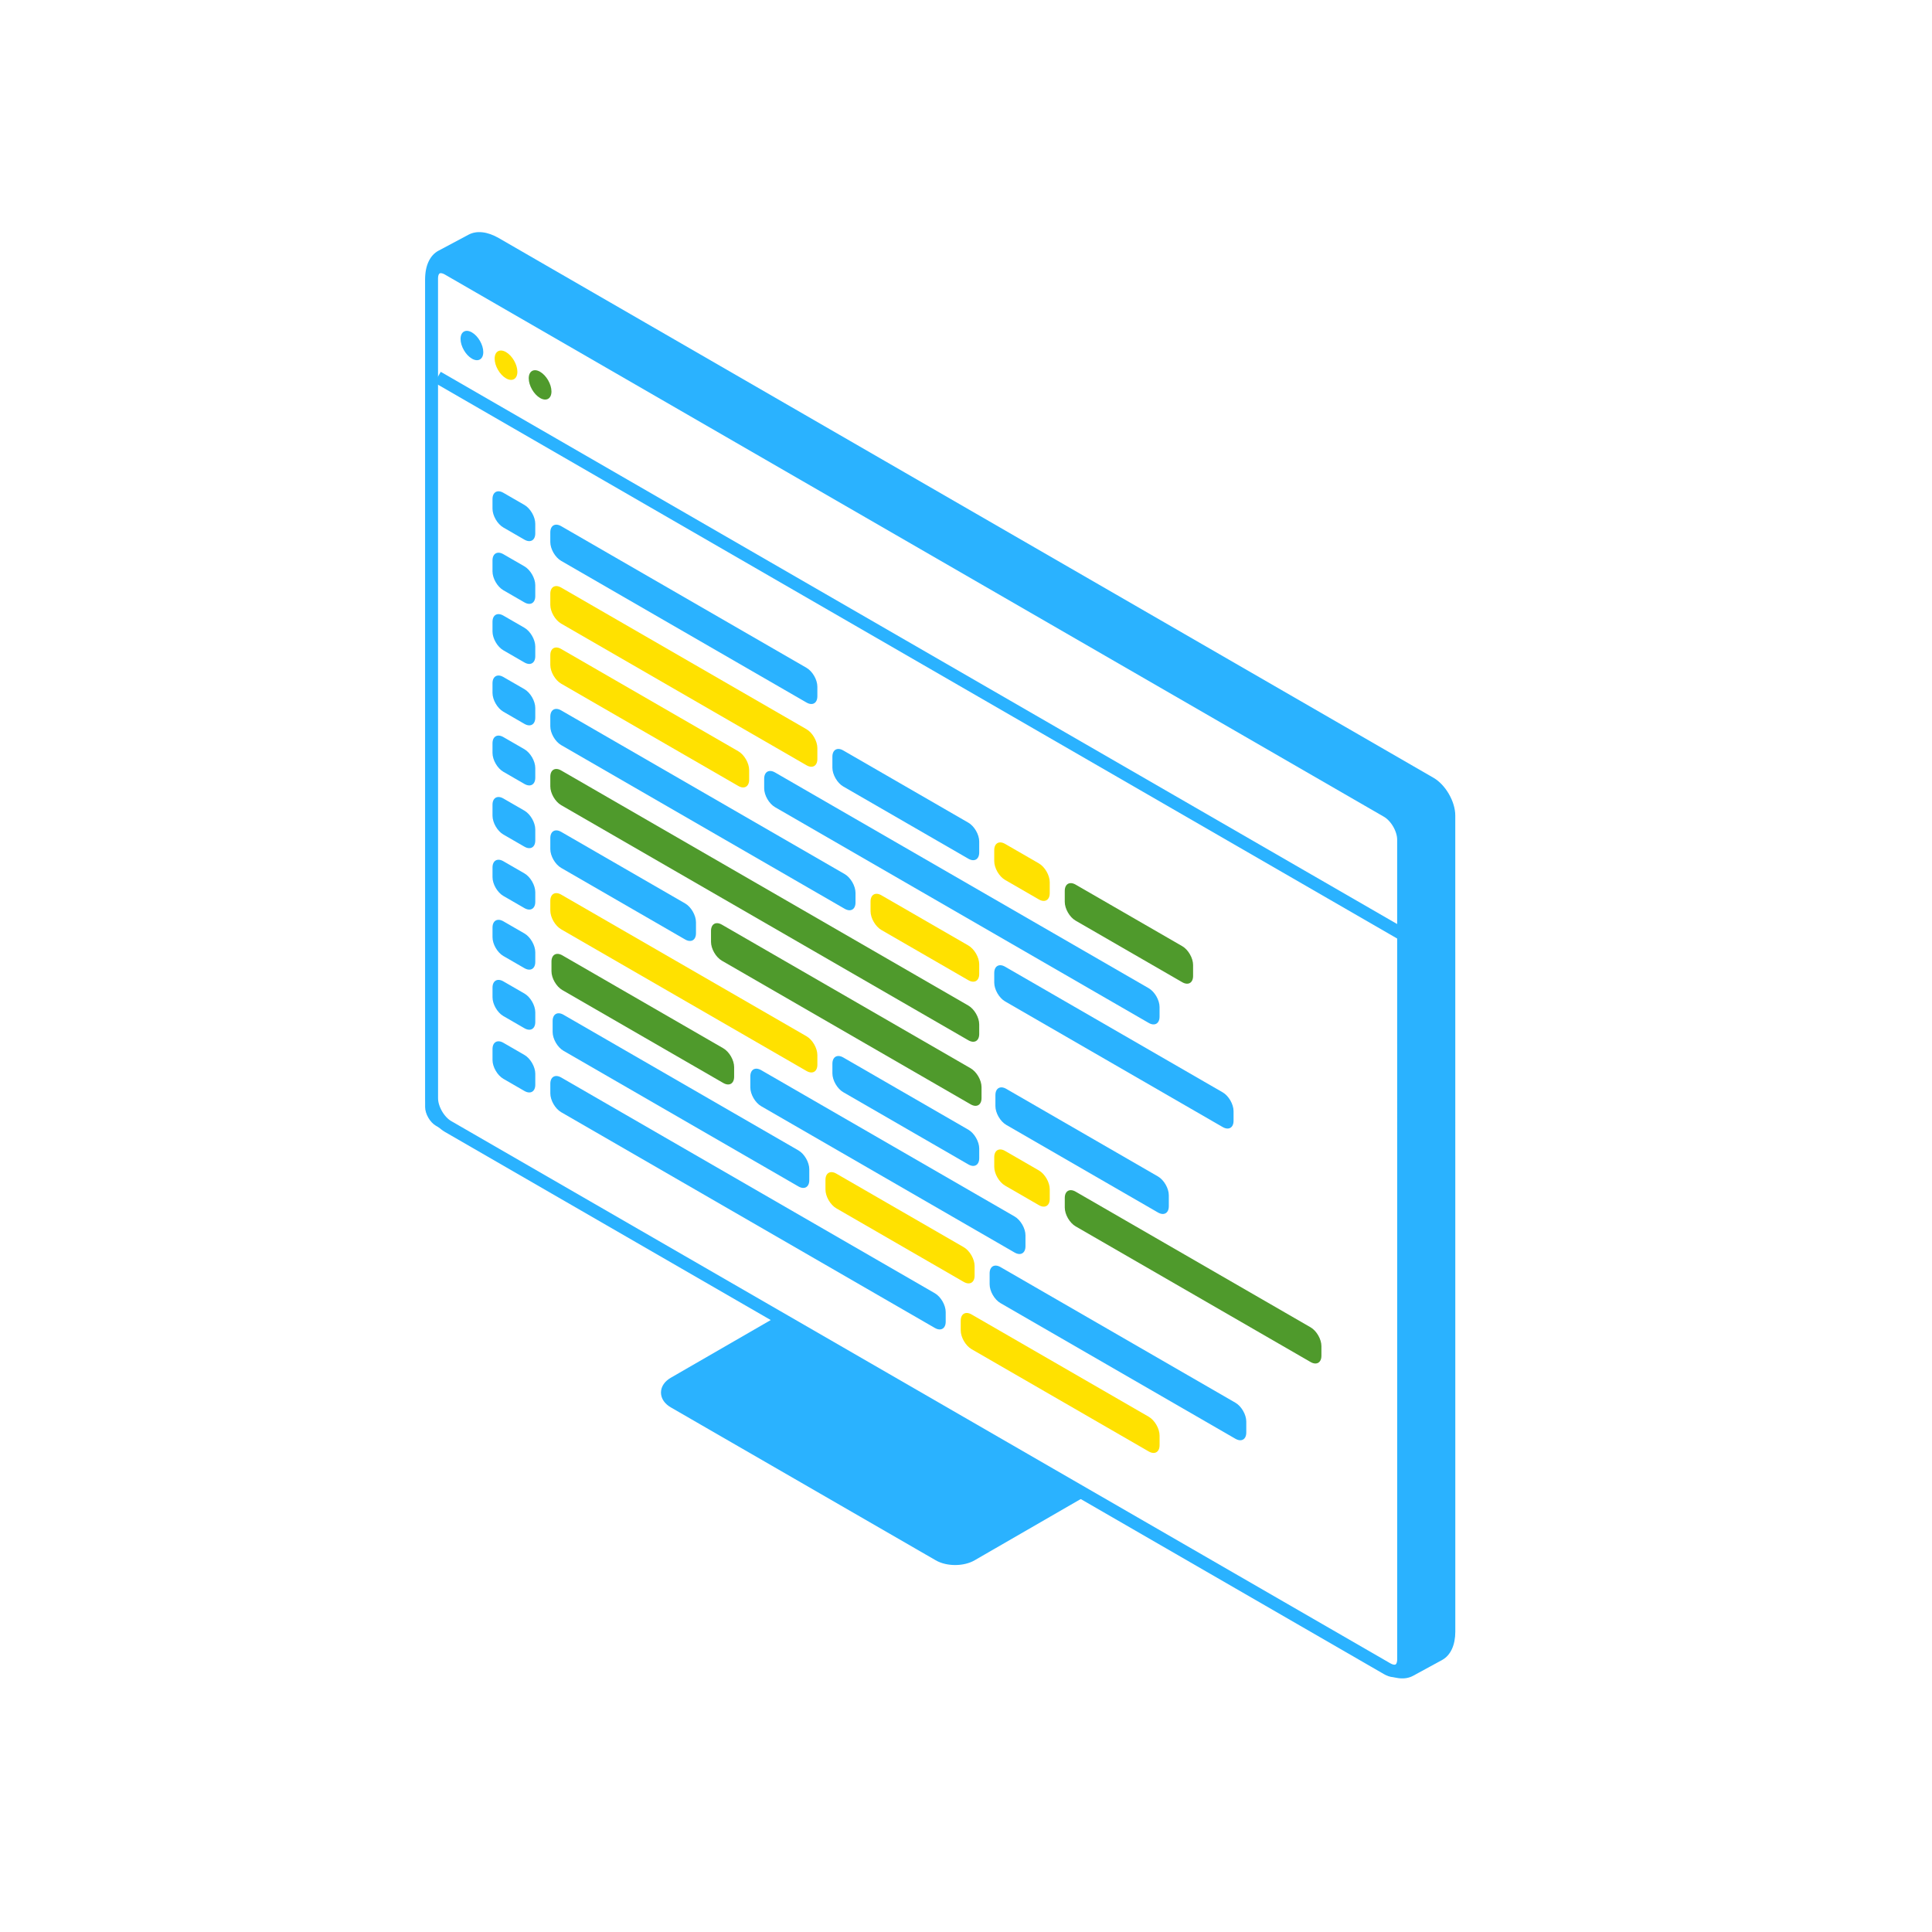
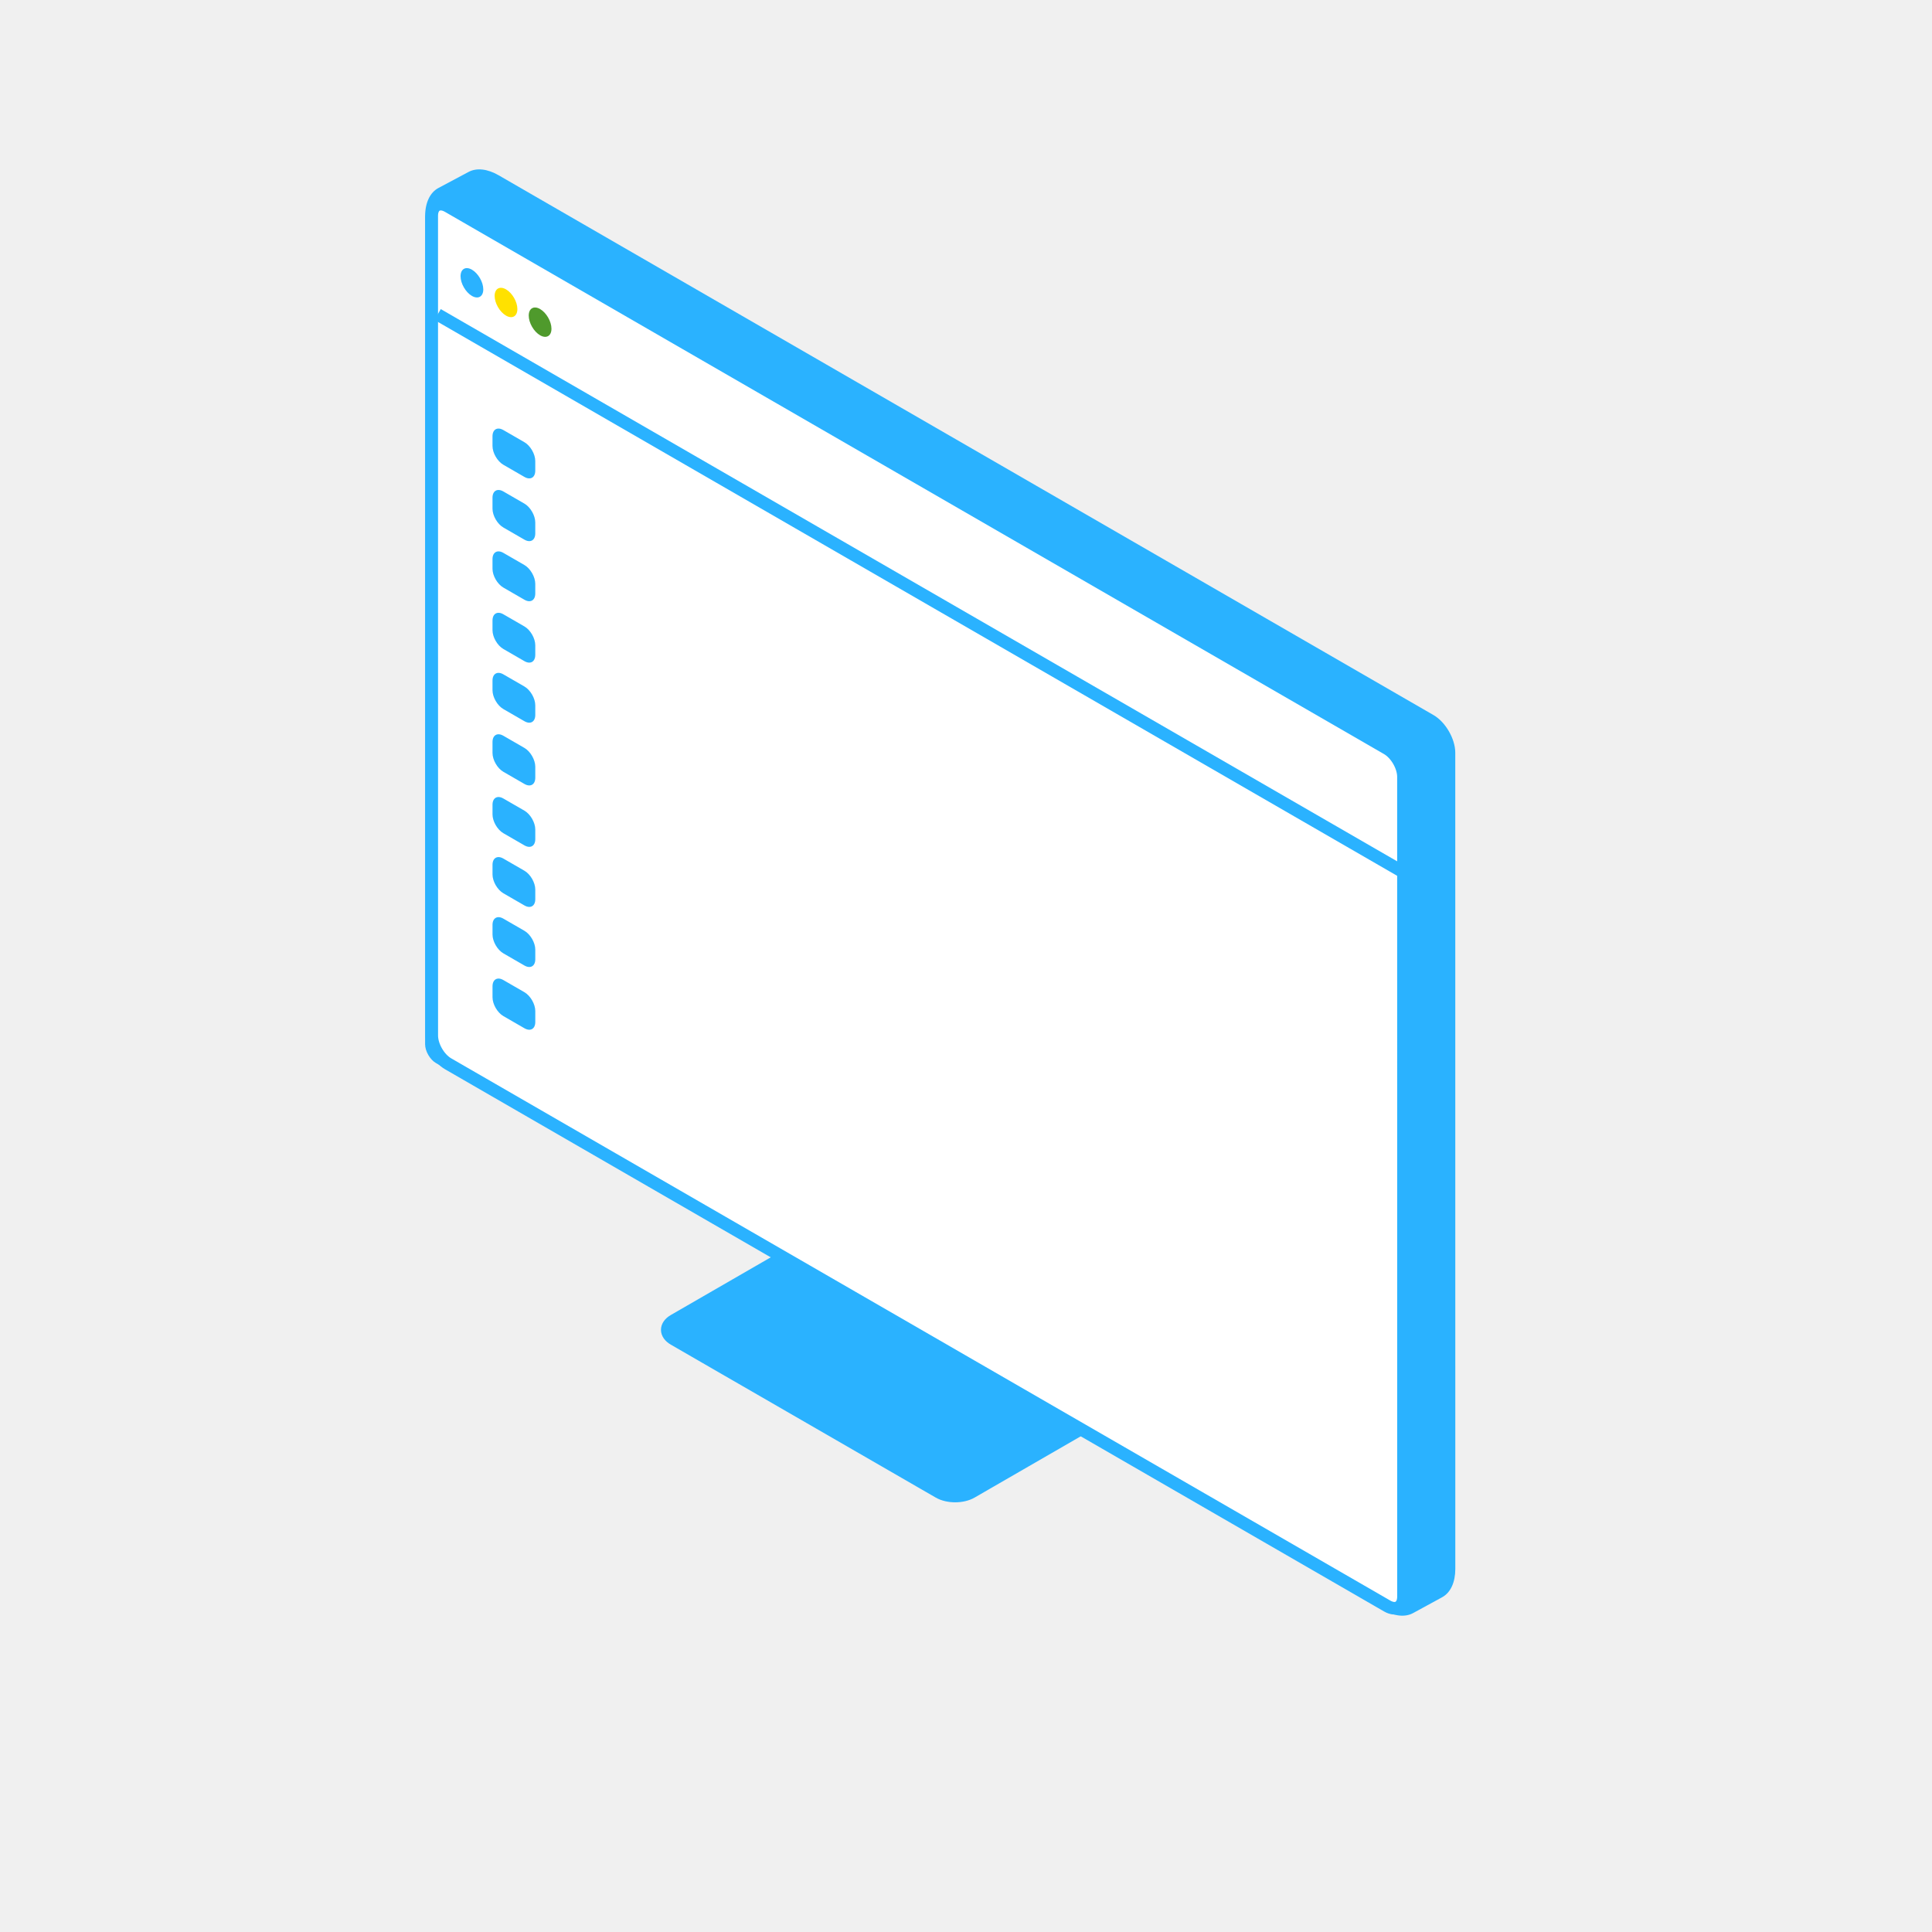
- <svg xmlns="http://www.w3.org/2000/svg" width="154" height="154" viewBox="0 0 154 154" fill="none">
-   <g clip-path="url(#clip0_1811_10)">
-     <rect width="154" height="154" fill="white" />
-     <path d="M92.816 115.059L77.436 123.939C76.718 124.353 75.555 124.353 74.837 123.939L53.724 111.751C53.006 111.337 53.006 110.665 53.724 110.251L69.104 101.372C69.821 100.957 70.984 100.957 71.702 101.371L92.816 113.559C93.533 113.974 93.533 114.645 92.816 115.059Z" fill="#2AB2FF" stroke="#2AB2FF" />
-     <path d="M114.954 132.316C115.624 131.95 116.003 131.134 116.003 130.054L116 65C116 63.895 115.225 62.552 114.268 62L39.752 18.974C38.857 18.458 37.997 18.361 37.352 18.705L34.949 19.985C34.27 20.347 33.886 21.166 33.886 22.254L33.886 88.238C33.886 88.79 34.274 89.462 34.752 89.738L110.228 133.314C111.13 133.835 111.997 133.929 112.643 133.576L114.954 132.316Z" fill="#2AB2FF" />
-     <path d="M111.87 132.265L111.868 66.924C111.868 66.095 111.286 65.088 110.569 64.674L35.714 21.452C34.996 21.038 34.415 21.374 34.415 22.202L34.418 87.544C34.418 88.373 34.999 89.38 35.717 89.794L110.571 133.015C111.289 133.43 111.87 133.094 111.87 132.265Z" fill="white" stroke="#2AB2FF" />
-     <path d="M112.526 74.902L34.883 30.071" stroke="#2AB2FF" />
-     <circle r="1.046" transform="matrix(0.866007 0.500033 3.76274e-05 1 37.6167 27.5417)" fill="#2AB2FF" />
-     <ellipse rx="1.046" ry="1.046" transform="matrix(0.866007 0.500033 3.76469e-05 1 40.3342 29.1108)" fill="#FFE100" />
-     <ellipse rx="1.046" ry="1.046" transform="matrix(0.866007 0.500033 3.76469e-05 1 43.0516 30.6799)" fill="#4F9A2C" />
-     <rect width="3.937" height="2.873" rx="1" transform="matrix(0.866007 0.500033 3.76683e-05 1 39.257 43.6743)" fill="#2AB2FF" />
-     <rect width="3.937" height="2.767" rx="1" transform="matrix(0.866007 0.500033 3.76683e-05 1 39.2579 68.1487)" fill="#2AB2FF" />
-     <rect width="3.937" height="2.767" rx="1" transform="matrix(0.866007 0.500033 3.76683e-05 1 39.2574 53.4641)" fill="#2AB2FF" />
-     <rect width="3.937" height="2.767" rx="1" transform="matrix(0.866007 0.500033 3.76683e-05 1 39.2581 72.9371)" fill="#2AB2FF" />
-     <rect width="3.937" height="2.873" rx="1" transform="matrix(0.866007 0.500033 3.76683e-05 1 39.2577 63.1474)" fill="#2AB2FF" />
-     <rect width="3.937" height="2.873" rx="1" transform="matrix(0.866007 0.500033 3.76683e-05 1 39.2585 82.6205)" fill="#2AB2FF" />
-     <rect width="3.937" height="2.767" rx="1" transform="matrix(0.866007 0.500033 3.76683e-05 1 39.2575 58.2525)" fill="#2AB2FF" />
-     <rect width="3.937" height="2.767" rx="1" transform="matrix(0.866007 0.500033 3.76683e-05 1 39.2583 77.7256)" fill="#2AB2FF" />
-     <rect width="3.937" height="2.767" rx="1" transform="matrix(0.866007 0.500033 3.76683e-05 1 39.2571 48.5692)" fill="#2AB2FF" />
-     <rect width="3.937" height="2.767" rx="1" transform="matrix(0.866007 0.500033 3.7683e-05 1 39.2567 38.7795)" fill="#2AB2FF" />
-     <rect width="24.581" height="2.873" rx="1" transform="matrix(0.866007 0.500033 3.76683e-05 1 43.8646 46.3347)" fill="#FFE100" />
-     <rect width="24.581" height="2.767" rx="1" transform="matrix(0.866007 0.500033 3.76683e-05 1 43.8655 70.8091)" fill="#FFE100" />
-     <rect width="18.303" height="2.767" rx="1" transform="matrix(0.866007 0.500033 3.76683e-05 1 43.8647 51.2296)" fill="#FFE100" />
-     <rect width="18.303" height="2.767" rx="1" transform="matrix(-0.866007 -0.500033 -3.77413e-05 -1 92.4302 116.195)" fill="#FFE100" />
-     <rect width="13.727" height="2.767" rx="1" transform="matrix(0.866007 0.500033 3.76683e-05 1 65.798 93.0497)" fill="#FFE100" />
-     <rect width="5.108" height="2.873" rx="1" transform="matrix(0.866007 0.500033 3.76683e-05 1 79.2509 66.7668)" fill="#FFE100" />
-     <rect width="5.108" height="2.767" rx="1" transform="matrix(0.866007 0.500033 3.76683e-05 1 79.2518 91.2412)" fill="#FFE100" />
-     <rect width="10.003" height="2.767" rx="1" transform="matrix(0.866007 0.500033 3.76683e-05 1 69.391 70.8633)" fill="#FFE100" />
-     <rect width="24.9" height="2.873" rx="1" transform="matrix(0.866007 0.500033 3.76683e-05 1 56.6744 73.2038)" fill="#4F9A2C" />
-     <rect width="16.813" height="2.767" rx="1" transform="matrix(0.866007 0.500033 3.76683e-05 1 43.9578 75.6508)" fill="#4F9A2C" />
-     <rect width="24.581" height="2.767" rx="1" transform="matrix(0.866007 0.500033 3.76683e-05 1 43.8644 41.4399)" fill="#2AB2FF" />
-     <rect width="13.514" height="2.873" rx="1" transform="matrix(0.866007 0.500033 3.76683e-05 1 66.3497 59.3176)" fill="#2AB2FF" />
-     <rect width="13.514" height="2.767" rx="1" transform="matrix(0.866007 0.500033 3.76683e-05 1 66.3506 83.792)" fill="#2AB2FF" />
-     <rect width="28.092" height="2.767" rx="1" transform="matrix(0.866007 0.500033 3.76683e-05 1 43.865 56.1245)" fill="#2AB2FF" />
-     <rect width="13.408" height="2.873" rx="1" transform="matrix(0.866007 0.500033 3.76683e-05 1 43.8653 65.8078)" fill="#2AB2FF" />
-     <rect width="39.478" height="2.767" rx="1" transform="matrix(0.866007 0.500033 3.76683e-05 1 43.8651 60.9129)" fill="#4F9A2C" />
-     <rect width="36.392" height="2.767" rx="1" transform="matrix(0.866007 0.500033 3.76683e-05 1 60.9129 61.0732)" fill="#2AB2FF" />
-     <rect width="36.392" height="2.767" rx="1" transform="matrix(-0.866007 -0.500033 -3.77413e-05 -1 75.3821 106.351)" fill="#2AB2FF" />
-     <rect width="11.812" height="2.873" rx="1" transform="matrix(0.866007 0.500033 3.76683e-05 1 84.8722 70.0126)" fill="#4F9A2C" />
-     <rect width="23.623" height="2.873" rx="1" transform="matrix(0.866007 0.500033 3.76683e-05 1 44.0501 80.386)" fill="#2AB2FF" />
-     <rect width="23.623" height="2.873" rx="1" transform="matrix(0.866007 0.500033 3.76683e-05 1 78.8836 100.499)" fill="#2AB2FF" />
-     <rect width="25.326" height="2.873" rx="1" transform="matrix(0.866007 0.500033 3.76683e-05 1 59.808 84.8026)" fill="#2AB2FF" />
-     <rect width="23.623" height="2.767" rx="1" transform="matrix(0.866007 0.500033 3.76683e-05 1 84.8731 94.4869)" fill="#4F9A2C" />
-     <rect width="22.027" height="2.767" rx="1" transform="matrix(0.866007 0.500033 3.76683e-05 1 79.2513 76.5566)" fill="#2AB2FF" />
-     <rect width="15.961" height="2.873" rx="1" transform="matrix(0.866007 0.500033 3.76683e-05 1 79.3438 86.2931)" fill="#2AB2FF" />
+ <svg xmlns="http://www.w3.org/2000/svg" id="eeUv6129uEb1" viewBox="0 0 154 154" shape-rendering="geometricPrecision" text-rendering="geometricPrecision">
+   <g id="eeUv6129uEb2" transform="translate(0-5)">
+     <path d="M92.816,115.059l-15.38,8.88c-.718.414-1.881.414-2.598,0L53.724,111.751c-.717-.414-.718-1.086,0-1.5l15.38-8.879c.717-.415,1.881-.415,2.598-.001l21.114,12.188c.718.415.718,1.086 0,1.5Z" fill="#2ab2ff" stroke="#2ab2ff" />
+     <path d="M114.954,132.316c.67-.366,1.049-1.182,1.049-2.262L116,65c0-1.105-.775-2.448-1.732-3L39.752,18.974c-.895-.517-1.756-.614-2.401-.27l-2.403,1.28c-.679.362-1.063,1.181-1.063,2.269v65.984c0,.552.388,1.224.866,1.5L110.228,133.314c.902.521,1.769.615,2.415.262l2.311-1.26Z" fill="#2ab2ff" />
+     <path d="M111.87,132.265l-.002-65.341c0-.828-.582-1.836-1.299-2.25L35.714,21.452c-.717-.414-1.299-.079-1.299.75l.003,65.342c0,.828.582,1.836,1.299,2.25L110.571,133.015c.718.415,1.299.079,1.299-.75Z" fill="#fff" stroke="#2ab2ff" />
+     <path d="M112.526,74.902L34.883,30.071" fill="none" stroke="#2ab2ff" />
+     <circle r="1.046" transform="matrix(.866007 0.500033 0.000038 1.000001 37.6167 27.5417)" fill="#2ab2ff" />
+     <ellipse rx="1.046" ry="1.046" transform="matrix(.866007 0.500033 0.000038 1.000001 40.3342 29.1108)" fill="#ffe100" />
+     <ellipse rx="1.046" ry="1.046" transform="matrix(.866007 0.500033 0.000038 1.000001 43.0516 30.6799)" fill="#4f9a2c" />
+     <rect width="3.937" height="2.873" rx="1" ry="1" transform="matrix(.866007 0.500033 0.000038 1.000001 39.257 43.6743)" fill="#2ab2ff" />
+     <rect width="3.937" height="2.767" rx="1" ry="1" transform="matrix(.866007 0.500033 0.000038 1.000001 39.2579 68.1487)" fill="#2ab2ff" />
+     <rect width="3.937" height="2.767" rx="1" ry="1" transform="matrix(.866007 0.500033 0.000038 1.000001 39.2574 53.4641)" fill="#2ab2ff" />
+     <rect width="3.937" height="2.767" rx="1" ry="1" transform="matrix(.866007 0.500033 0.000038 1.000001 39.2581 72.9371)" fill="#2ab2ff" />
+     <rect width="3.937" height="2.873" rx="1" ry="1" transform="matrix(.866007 0.500033 0.000038 1.000001 39.2577 63.1474)" fill="#2ab2ff" />
+     <rect width="3.937" height="2.873" rx="1" ry="1" transform="matrix(.866007 0.500033 0.000038 1.000001 39.2585 82.6205)" fill="#2ab2ff" />
+     <rect width="3.937" height="2.767" rx="1" ry="1" transform="matrix(.866007 0.500033 0.000038 1.000001 39.2575 58.2525)" fill="#2ab2ff" />
+     <rect width="3.937" height="2.767" rx="1" ry="1" transform="matrix(.866007 0.500033 0.000038 1.000001 39.2583 77.7256)" fill="#2ab2ff" />
+     <rect width="3.937" height="2.767" rx="1" ry="1" transform="matrix(.866007 0.500033 0.000038 1.000001 39.2571 48.5692)" fill="#2ab2ff" />
+     <rect width="3.937" height="2.767" rx="1" ry="1" transform="matrix(.866007 0.500033 0.000038 1.000001 39.2567 38.7795)" fill="#2ab2ff" />
+     <g transform="translate(.346712 0)">
+       <rect id="eeUv6129uEb21" width="18.303" height="2.767" rx="1" ry="1" transform="matrix(-.866007-.500033-.000038-1.000001 92.4302 116.195)" opacity="0" fill="#ffe100" />
+       <rect id="eeUv6129uEb22" width="36.392" height="2.767" rx="1" ry="1" transform="matrix(-.866007-.500033-.000038-1.000001 75.3821 106.351)" opacity="0" fill="#2ab2ff" />
+       <rect id="eeUv6129uEb23" width="23.623" height="2.873" rx="1" ry="1" transform="matrix(.866007 0.500033 0.000038 1.000001 78.8836 100.499)" opacity="0" fill="#2ab2ff" />
+       <rect id="eeUv6129uEb24" width="13.727" height="2.767" rx="1" ry="1" transform="matrix(.866007 0.500033 0.000038 1.000001 65.798 93.0497)" opacity="0" fill="#ffe100" />
+       <rect id="eeUv6129uEb25" width="23.623" height="2.873" rx="1" ry="1" transform="matrix(.866007 0.500033 0.000038 1.000001 44.0501 80.386)" opacity="0" fill="#2ab2ff" />
+       <rect id="eeUv6129uEb26" width="25.326" height="2.873" rx="1" ry="1" transform="matrix(.866007 0.500033 0.000038 1.000001 59.808 84.8026)" opacity="0" fill="#2ab2ff" />
+       <rect id="eeUv6129uEb27" width="16.813" height="2.767" rx="1" ry="1" transform="matrix(.866007 0.500033 0.000038 1.000001 43.9578 75.6508)" opacity="0" fill="#4f9a2c" />
+       <rect id="eeUv6129uEb28" width="23.623" height="2.767" rx="1" ry="1" transform="matrix(.866007 0.500033 0.000038 1.000001 84.8731 94.4869)" opacity="0" fill="#4f9a2c" />
+       <rect id="eeUv6129uEb29" width="5.108" height="2.767" rx="1" ry="1" transform="matrix(.866007 0.500033 0.000038 1.000001 79.2518 91.2412)" opacity="0" fill="#ffe100" />
+       <rect id="eeUv6129uEb30" width="13.514" height="2.767" rx="1" ry="1" transform="matrix(.866007 0.500033 0.000038 1.000001 66.3506 83.792)" opacity="0" fill="#2ab2ff" />
+       <rect id="eeUv6129uEb31" width="24.581" height="2.767" rx="1" ry="1" transform="matrix(.866007 0.500033 0.000038 1.000001 43.8655 70.8091)" opacity="0" fill="#ffe100" />
+       <rect id="eeUv6129uEb32" width="15.961" height="2.873" rx="1" ry="1" transform="matrix(.866007 0.500033 0.000038 1.000001 79.3438 86.2931)" opacity="0" fill="#2ab2ff" />
+       <rect id="eeUv6129uEb33" width="24.9" height="2.873" rx="1" ry="1" transform="matrix(.866007 0.500033 0.000038 1.000001 56.6744 73.2038)" opacity="0" fill="#4f9a2c" />
+       <rect id="eeUv6129uEb34" width="13.408" height="2.873" rx="1" ry="1" transform="matrix(.866007 0.500033 0.000038 1.000001 43.8653 65.8078)" opacity="0" fill="#2ab2ff" />
+       <rect id="eeUv6129uEb35" width="39.478" height="2.767" rx="1" ry="1" transform="matrix(.866007 0.500033 0.000038 1.000001 43.8651 60.9129)" opacity="0" fill="#4f9a2c" />
+       <rect id="eeUv6129uEb36" width="22.027" height="2.767" rx="1" ry="1" transform="matrix(.866007 0.500033 0.000038 1.000001 79.2513 76.5566)" opacity="0" fill="#2ab2ff" />
+       <rect id="eeUv6129uEb37" width="10.003" height="2.767" rx="1" ry="1" transform="matrix(.866007 0.500033 0.000038 1.000001 69.391 70.8633)" opacity="0" fill="#ffe100" />
+       <rect id="eeUv6129uEb38" width="28.092" height="2.767" rx="1" ry="1" transform="matrix(.866007 0.500033 0.000038 1.000001 43.865 56.1245)" opacity="0" fill="#2ab2ff" />
+       <rect id="eeUv6129uEb39" width="36.392" height="2.767" rx="1" ry="1" transform="matrix(.866007 0.500033 0.000038 1.000001 60.9129 61.0732)" opacity="0" fill="#2ab2ff" />
+       <rect id="eeUv6129uEb40" width="18.303" height="2.767" rx="1" ry="1" transform="matrix(.866007 0.500033 0.000038 1.000001 43.8647 51.2296)" opacity="0" fill="#ffe100" />
+       <rect id="eeUv6129uEb41" width="11.812" height="2.873" rx="1" ry="1" transform="matrix(.866007 0.500033 0.000038 1.000001 84.8722 70.0126)" opacity="0" fill="#4f9a2c" />
+       <rect id="eeUv6129uEb42" width="5.108" height="2.873" rx="1" ry="1" transform="matrix(.866007 0.500033 0.000038 1.000001 79.2509 66.7668)" opacity="0" fill="#ffe100" />
+       <rect id="eeUv6129uEb43" width="13.514" height="2.873" rx="1" ry="1" transform="matrix(.866007 0.500033 0.000038 1.000001 66.3497 59.3176)" opacity="0" fill="#2ab2ff" />
+       <rect id="eeUv6129uEb44" width="24.581" height="2.873" rx="1" ry="1" transform="matrix(.866007 0.500033 0.000038 1.000001 43.8646 46.3347)" opacity="0" fill="#ffe100" />
+       <rect id="eeUv6129uEb45" width="24.581" height="2.767" rx="1" ry="1" transform="matrix(.866007 0.500033 0.000038 1.000001 43.8644 41.4399)" opacity="0" fill="#2ab2ff" />
+     </g>
  </g>
-   <defs>
-     <clipPath id="clip0_1811_10">
-       <rect width="154" height="154" fill="white" />
-     </clipPath>
-   </defs>
</svg>
